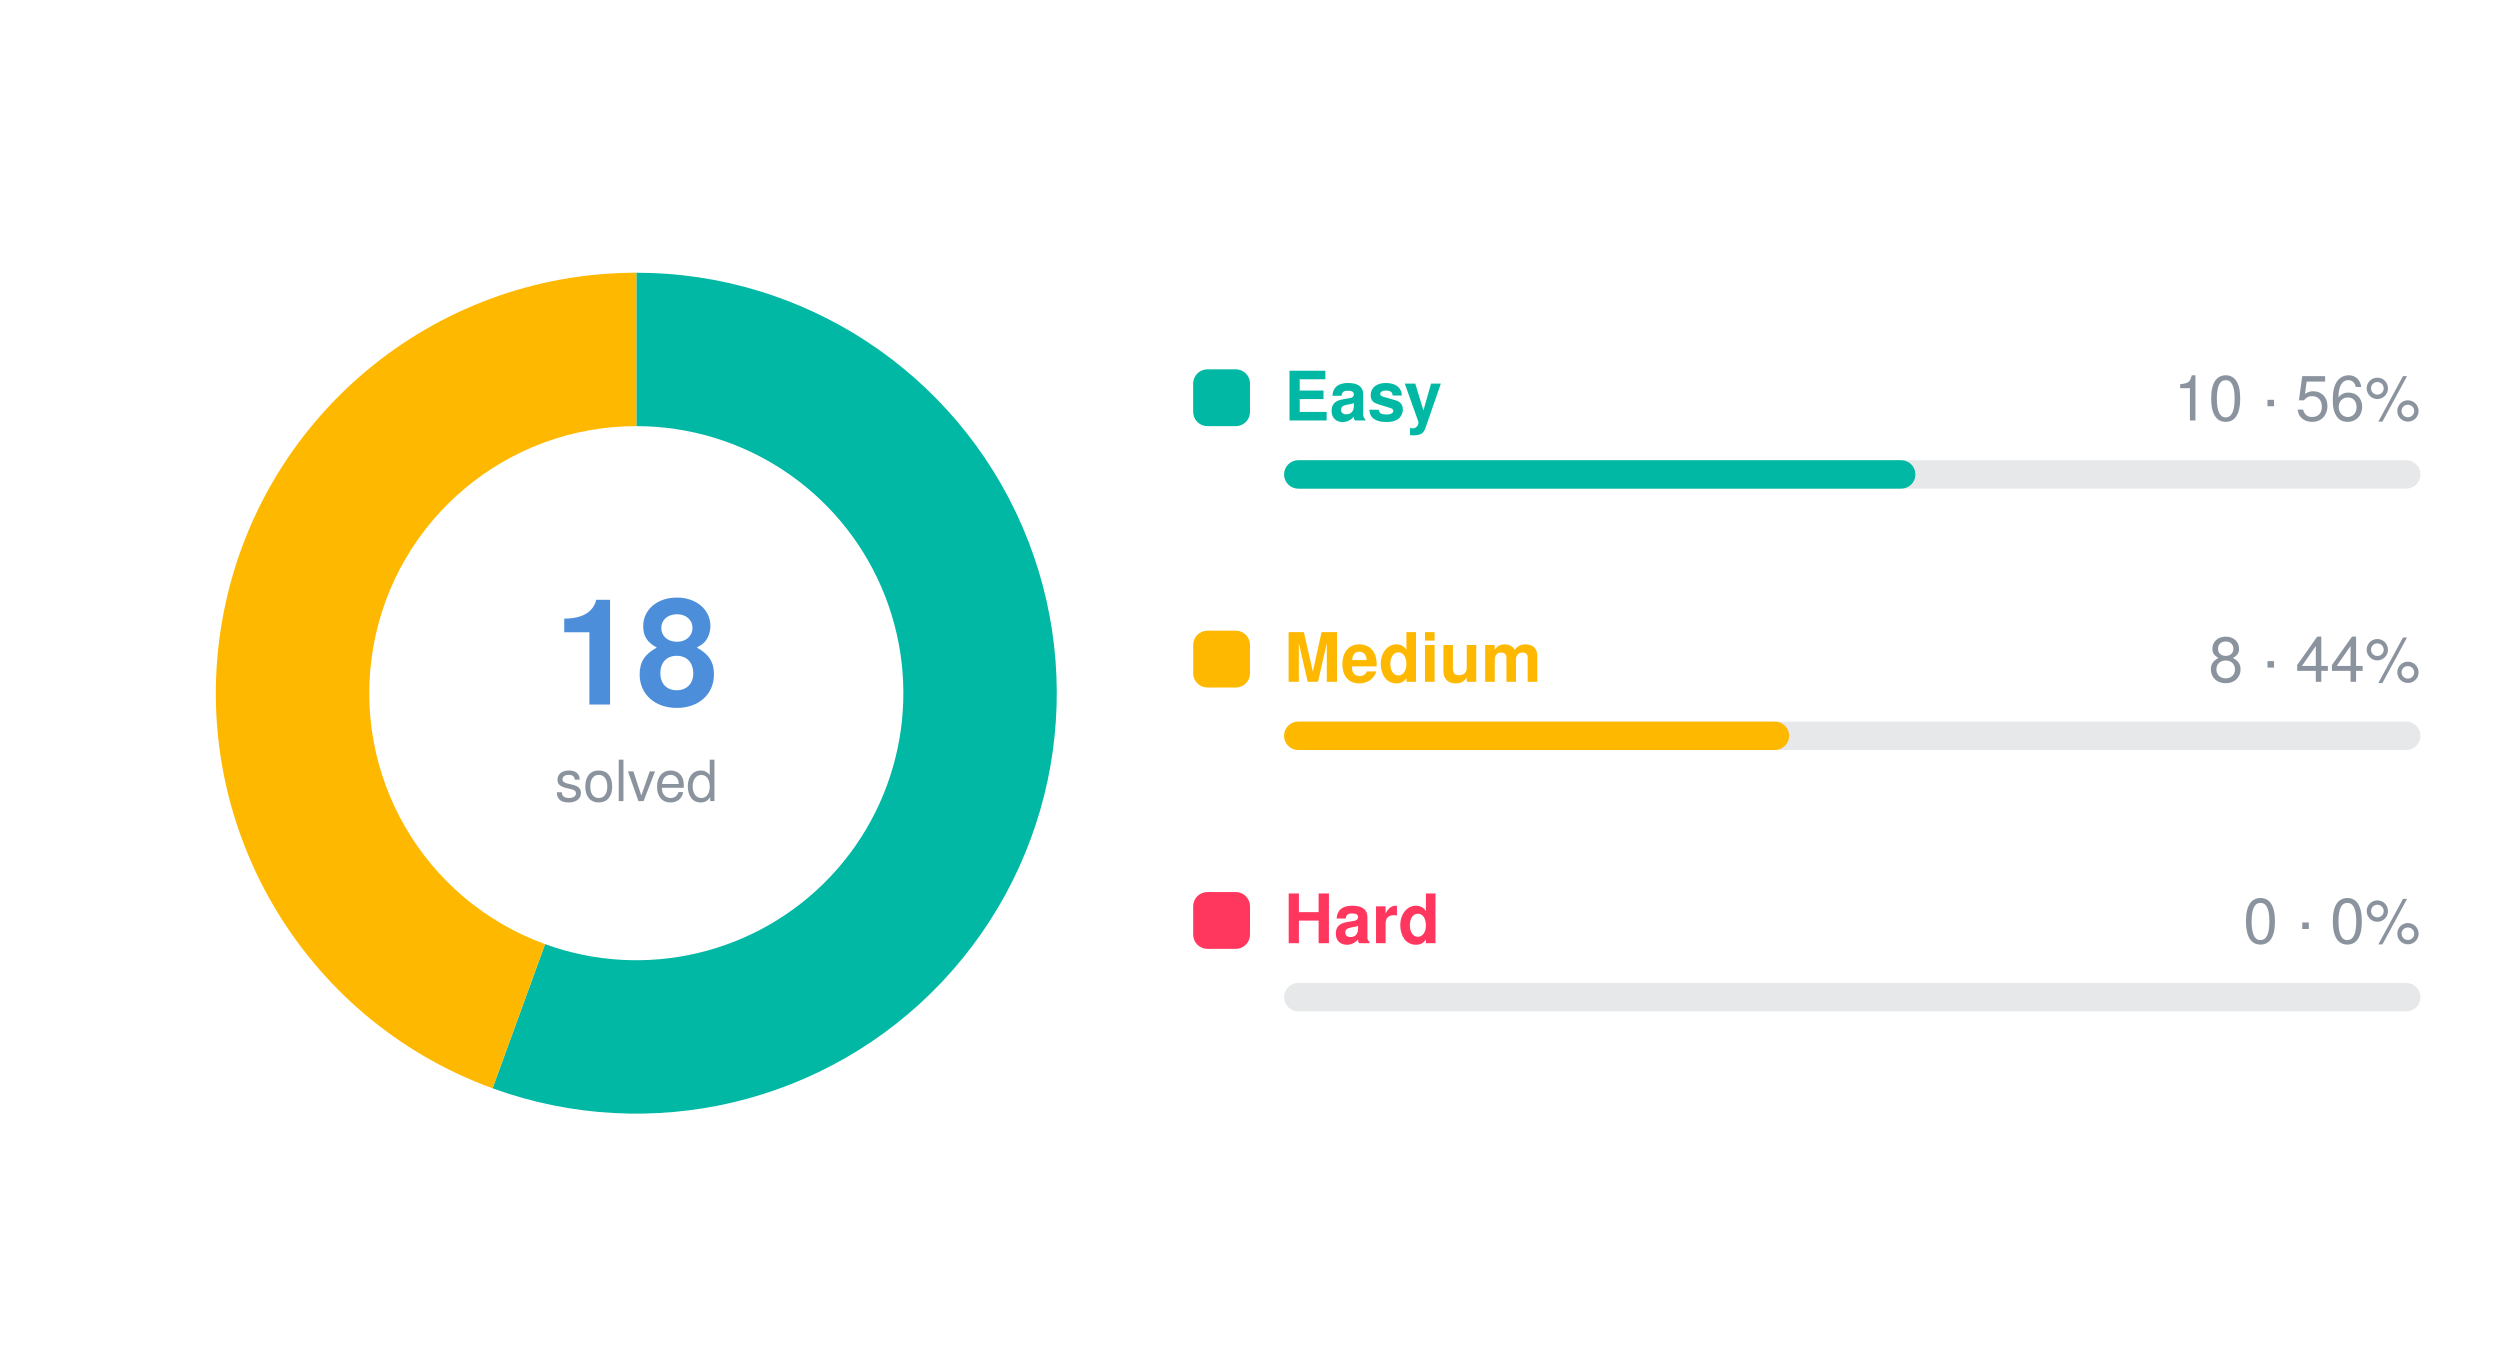
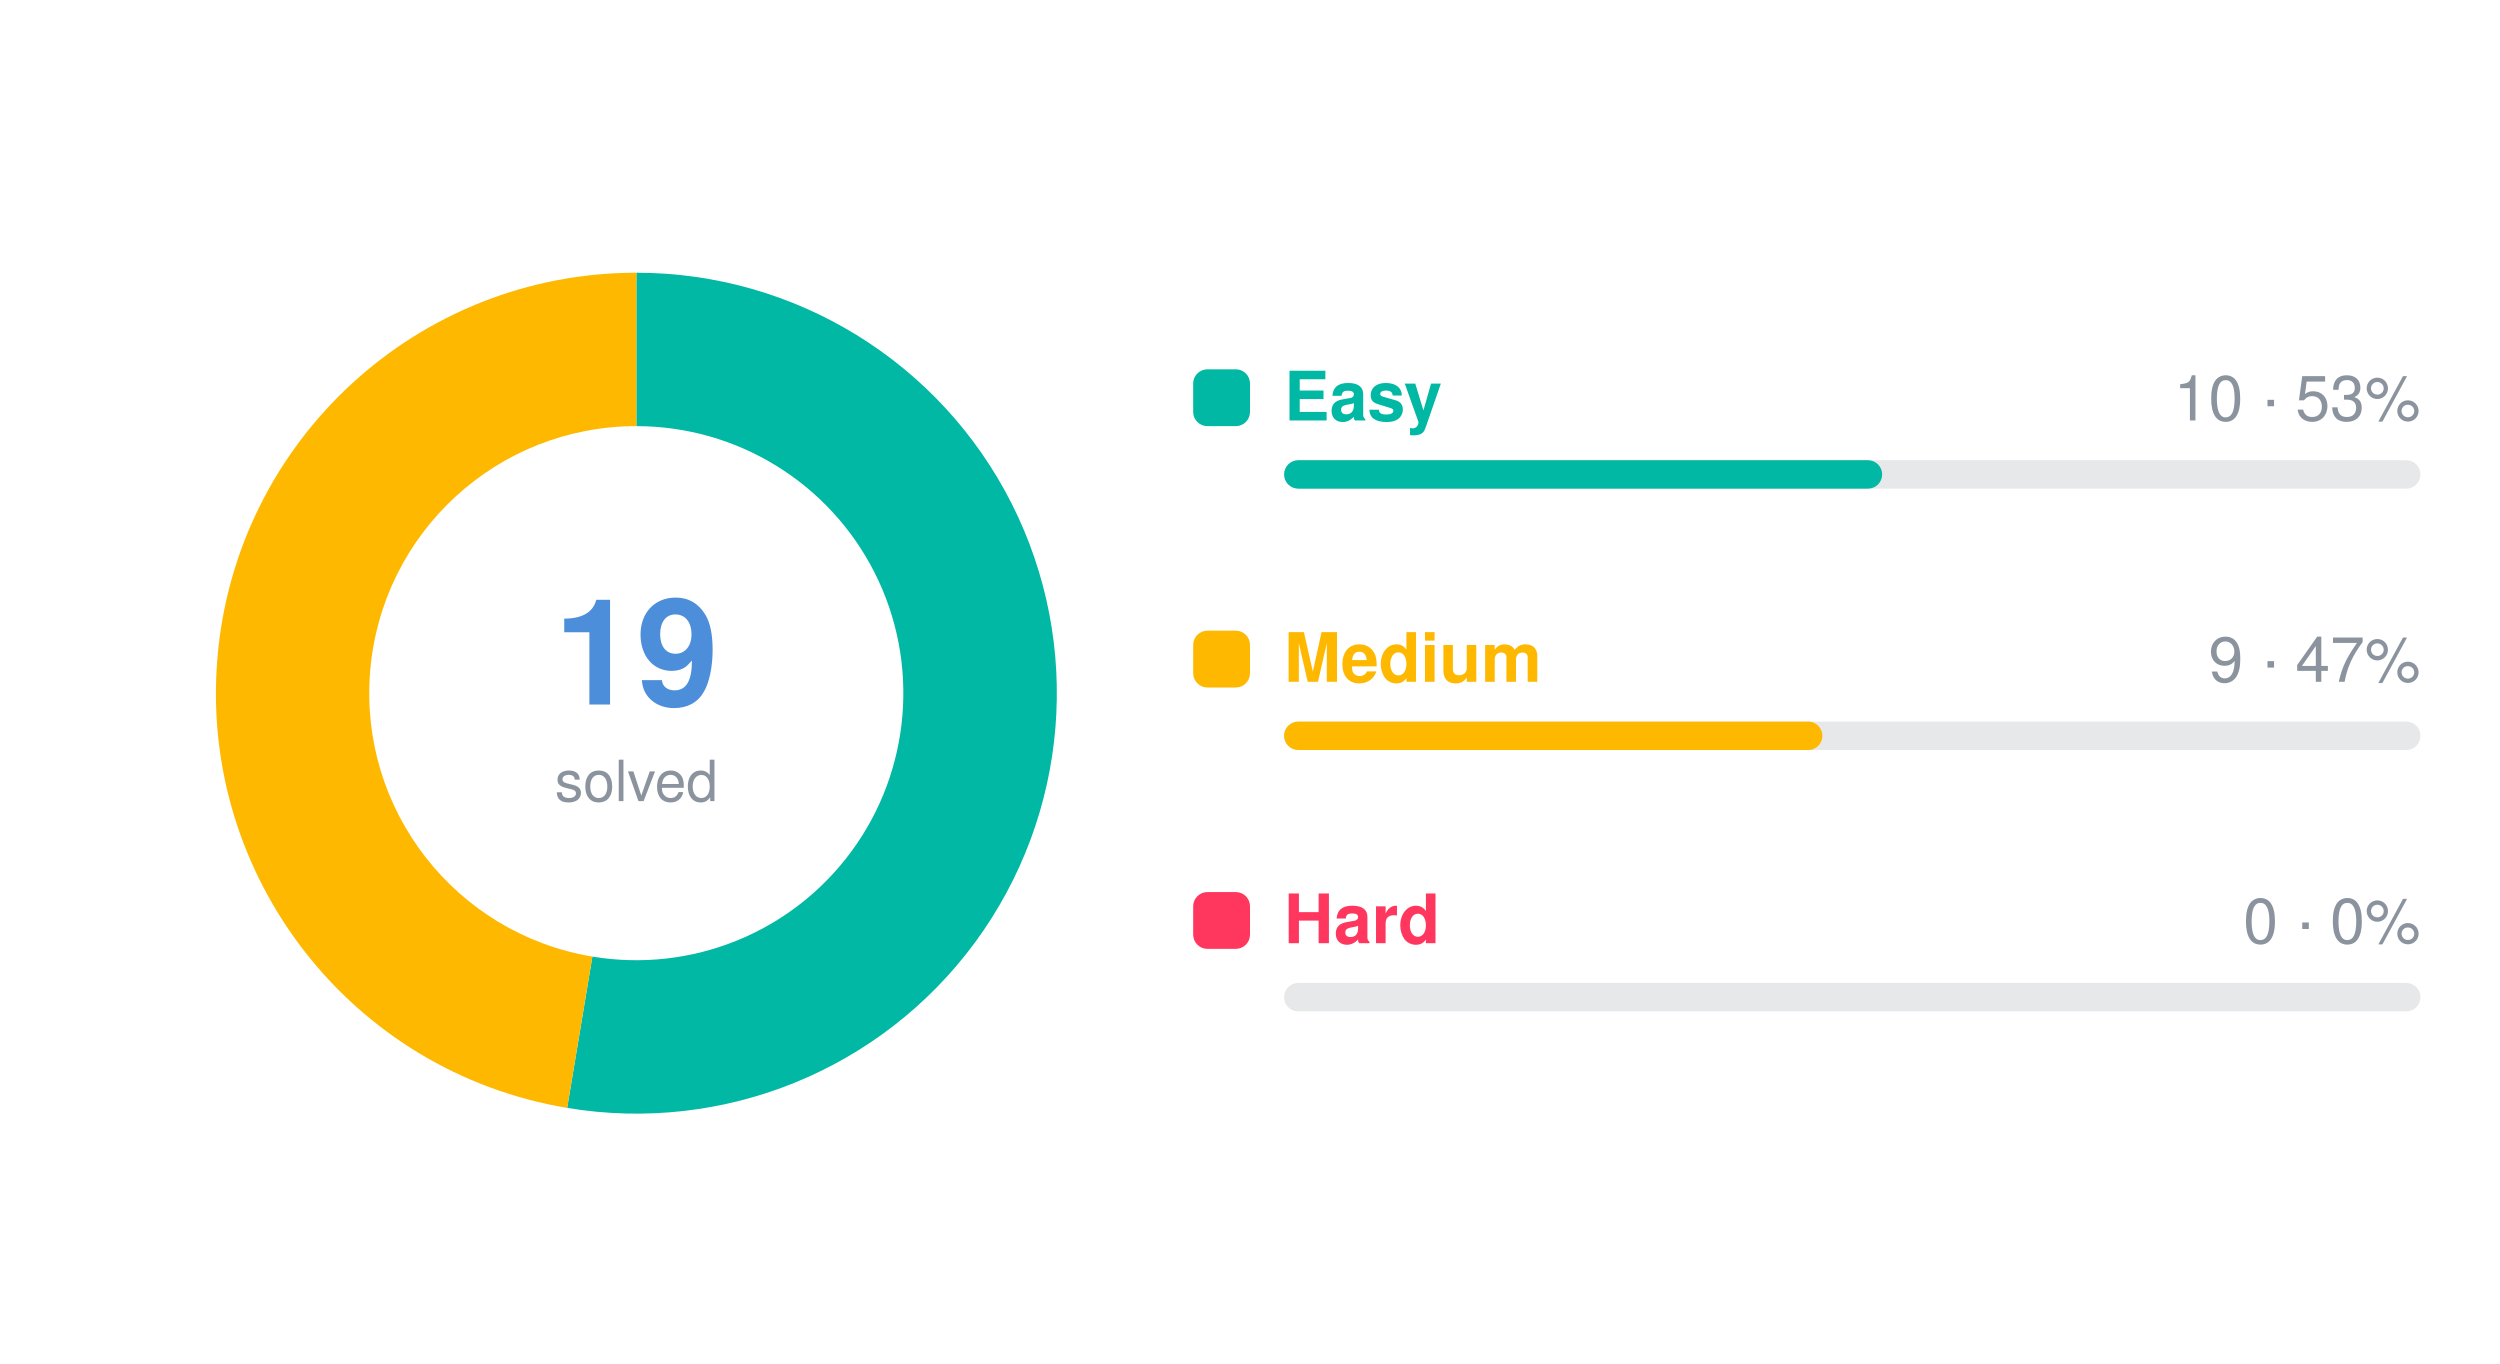
<svg xmlns="http://www.w3.org/2000/svg" viewBox="0 0 440 240" width="440" height="240" role="img" font-family="system-ui, -apple-system, Segoe UI, Helvetica, Arial, sans-serif">
-   <path d="M112 48 A74 74 0 1 1 86.69 191.54 L95.93 166.17 A47 47 0 1 0 112 75 Z" fill="#00b8a3" stroke="none" stroke-width="1" stroke-linejoin="round" stroke-linecap="round" opacity="1" />
-   <path d="M86.69 191.54 A74 74 0 0 1 112 48 L112 75 A47 47 0 0 0 95.93 166.17 Z" fill="#ffb800" stroke="none" stroke-width="1" stroke-linejoin="round" stroke-linecap="round" opacity="1" />
-   <text x="112" y="124" font-size="26" fill="#4c8eda" text-anchor="middle" font-weight="700" opacity="1">18</text>
+   <path d="M112 48 A74 74 0 1 1 99.82 194.99 L104.26 168.36 A47 47 0 1 0 112 75 Z" fill="#00b8a3" stroke="none" stroke-width="1" stroke-linejoin="round" stroke-linecap="round" opacity="1" />
+   <path d="M99.82 194.99 A74 74 0 0 1 112 48 L112 75 A47 47 0 0 0 104.26 168.36 Z" fill="#ffb800" stroke="none" stroke-width="1" stroke-linejoin="round" stroke-linecap="round" opacity="1" />
+   <text x="112" y="124" font-size="26" fill="#4c8eda" text-anchor="middle" font-weight="700" opacity="1">19</text>
  <text x="112" y="141" font-size="10" fill="#8b949e" text-anchor="middle" font-weight="normal" opacity="1">solved</text>
  <rect x="210" y="65" width="10" height="10" rx="2.5" fill="#00b8a3" opacity="1" />
  <text x="226" y="74" font-size="12" fill="#00b8a3" text-anchor="start" font-weight="600" opacity="1">Easy</text>
-   <text x="426" y="74" font-size="11" fill="#8b949e" text-anchor="end" font-weight="normal" opacity="1">10 · 56%</text>
+   <text x="426" y="74" font-size="11" fill="#8b949e" text-anchor="end" font-weight="normal" opacity="1">10 · 53%</text>
  <rect x="226" y="81" width="200" height="5" rx="2.5" fill="#8b949e" opacity="0.22" />
-   <rect x="226" y="81" width="111.11" height="5" rx="2.5" fill="#00b8a3" opacity="1" />
+   <rect x="226" y="81" width="105.26" height="5" rx="2.5" fill="#00b8a3" opacity="1" />
  <rect x="210" y="111" width="10" height="10" rx="2.5" fill="#ffb800" opacity="1" />
  <text x="226" y="120" font-size="12" fill="#ffb800" text-anchor="start" font-weight="600" opacity="1">Medium</text>
-   <text x="426" y="120" font-size="11" fill="#8b949e" text-anchor="end" font-weight="normal" opacity="1">8 · 44%</text>
+   <text x="426" y="120" font-size="11" fill="#8b949e" text-anchor="end" font-weight="normal" opacity="1">9 · 47%</text>
  <rect x="226" y="127" width="200" height="5" rx="2.5" fill="#8b949e" opacity="0.22" />
-   <rect x="226" y="127" width="88.89" height="5" rx="2.5" fill="#ffb800" opacity="1" />
+   <rect x="226" y="127" width="94.74" height="5" rx="2.5" fill="#ffb800" opacity="1" />
  <rect x="210" y="157" width="10" height="10" rx="2.5" fill="#ff375f" opacity="1" />
  <text x="226" y="166" font-size="12" fill="#ff375f" text-anchor="start" font-weight="600" opacity="1">Hard</text>
  <text x="426" y="166" font-size="11" fill="#8b949e" text-anchor="end" font-weight="normal" opacity="1">0 · 0%</text>
  <rect x="226" y="173" width="200" height="5" rx="2.5" fill="#8b949e" opacity="0.22" />
  <rect x="226" y="173" width="0" height="5" rx="2.5" fill="#ff375f" opacity="1" />
</svg>
